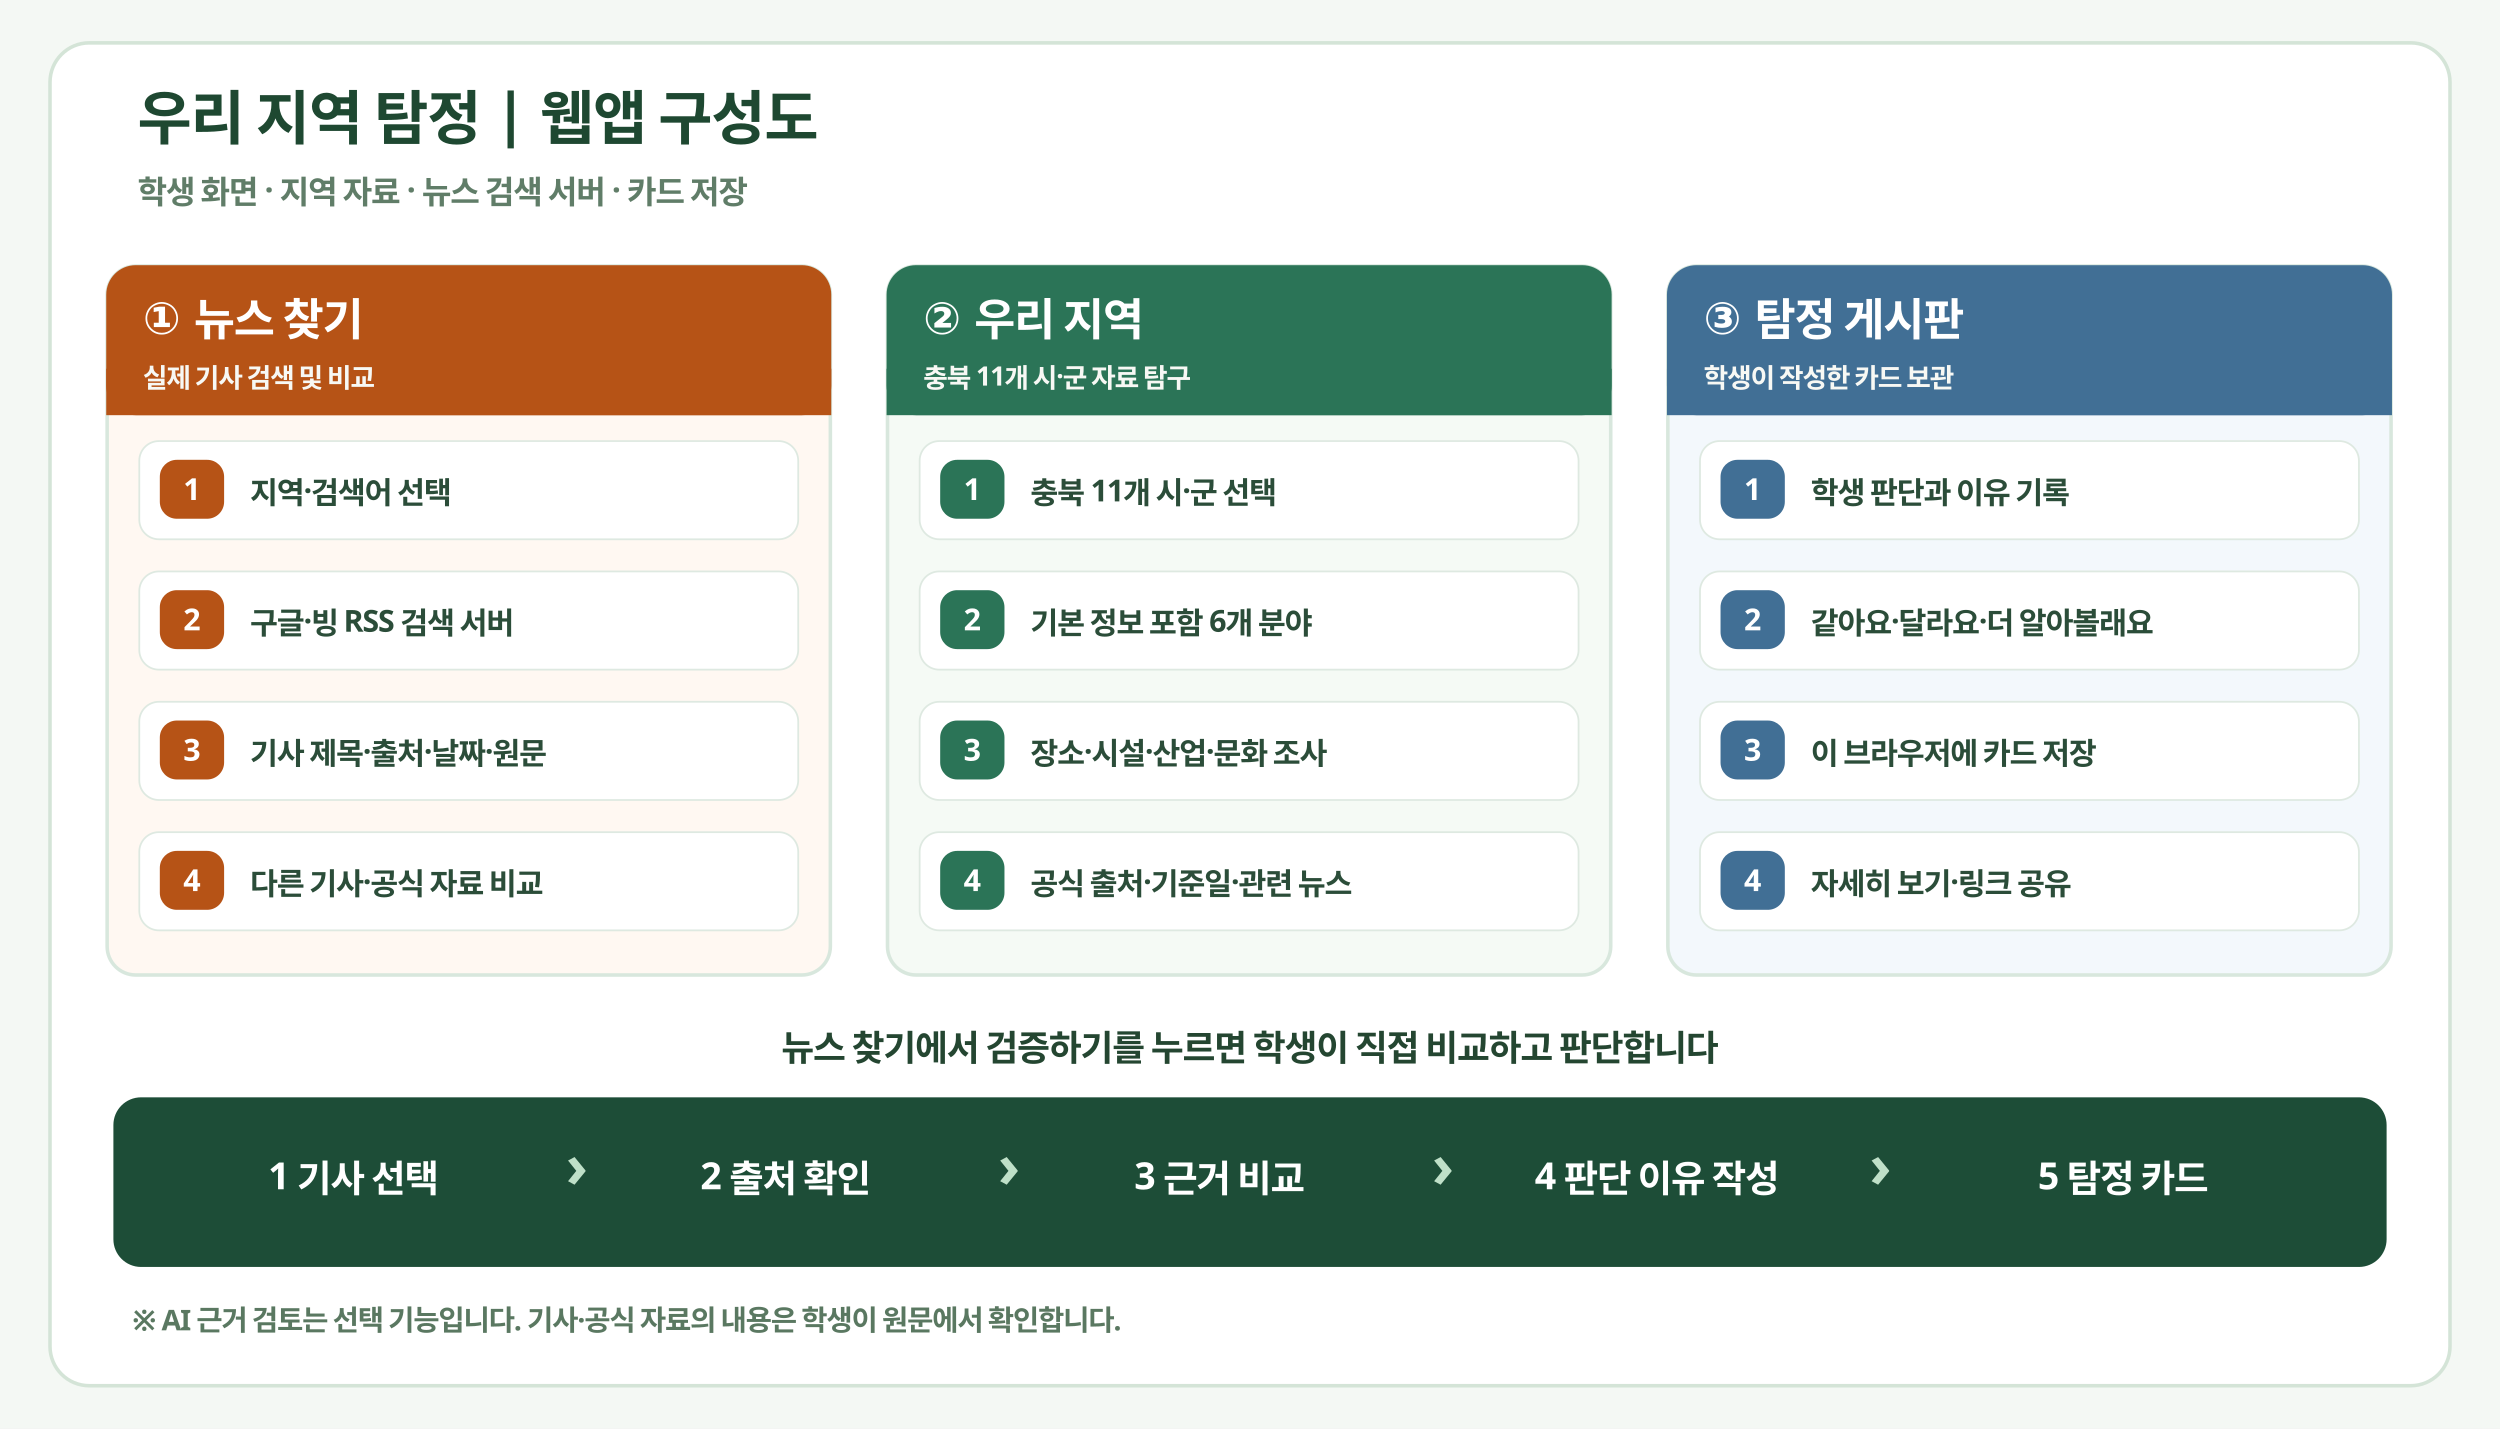
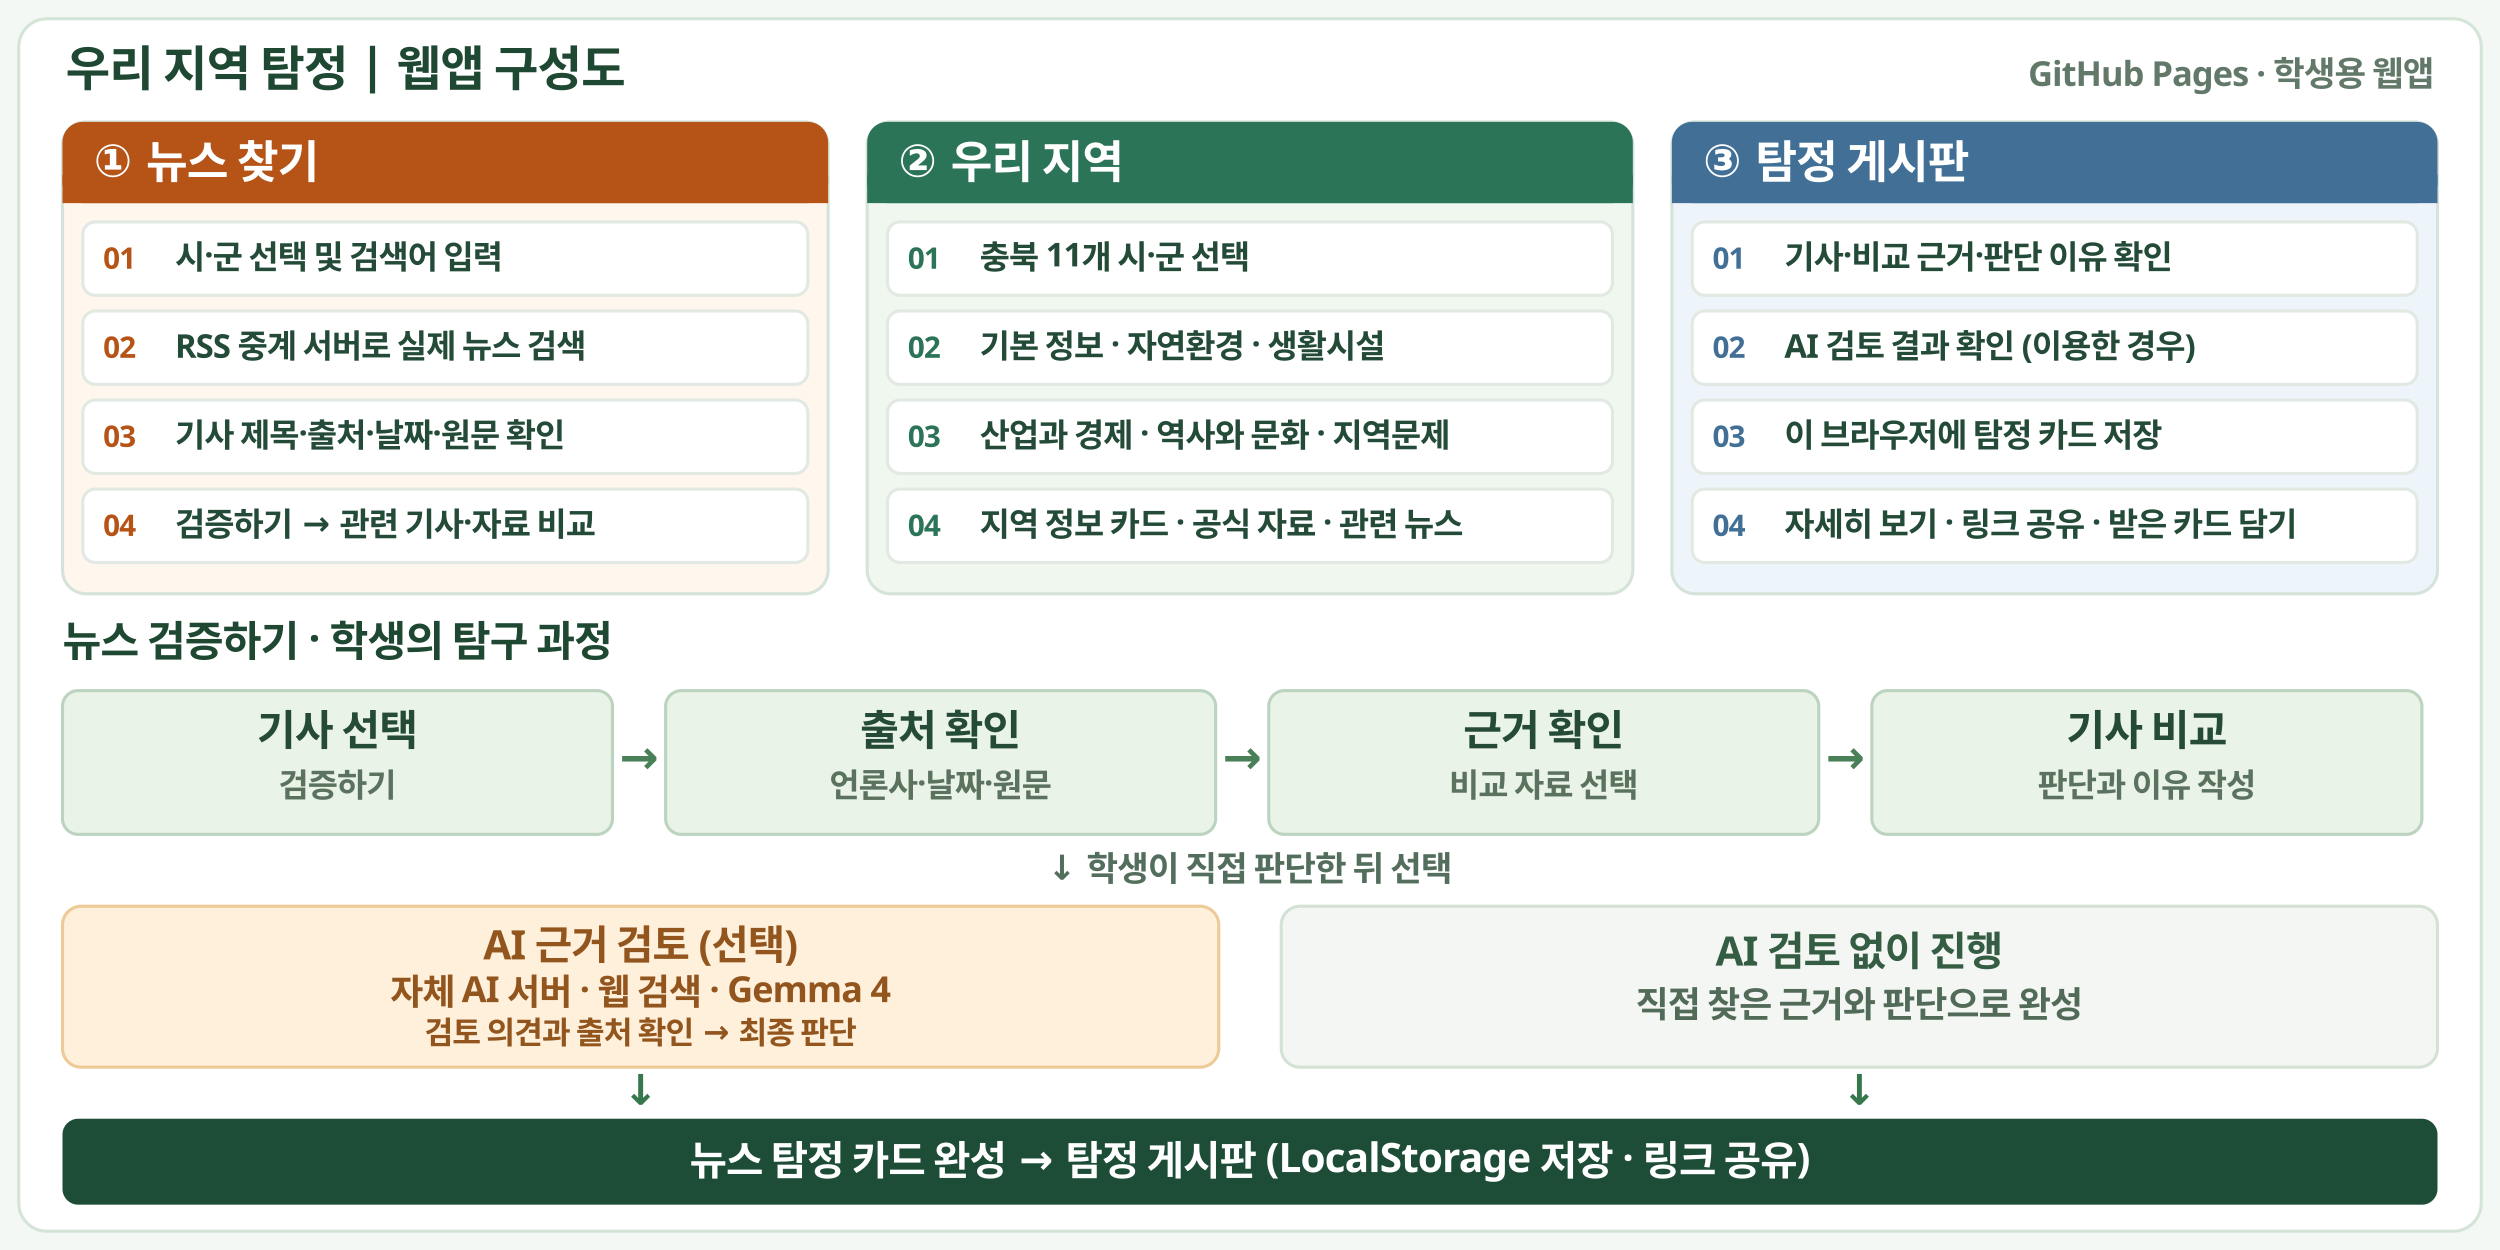
- <svg xmlns="http://www.w3.org/2000/svg" width="1400" height="800" viewBox="0 0 1400 800" role="img" aria-label="우리 지역 탐정 웹앱 구조도. 뉴스 찾기, 우리 지역, 탐정 게시판의 세 메뉴와 기사 검증 및 저장 흐름을 설명한다">
-   <style>text{font-family:Pretendard,"Apple SD Gothic Neo","Malgun Gothic",sans-serif;letter-spacing:-.65px}</style>
-   <rect x="0" y="0" width="1400" height="800" rx="0" fill="#f4f8f4" stroke="none" stroke-width="1.5" />
-   <rect x="28" y="24" width="1344" height="752" rx="22" fill="#fff" stroke="#d4e4d7" stroke-width="2" />
-   <text x="77" y="78" font-size="33" fill="#1e4831" font-weight="900" text-anchor="start">우리 지역 탐정 | 웹앱 구성도</text>
-   <text x="77" y="114" font-size="18" fill="#607d68" font-weight="600" text-anchor="start">학생 화면 · 지역 자료 · 뉴스 검색 서버 · 카드 저장</text>
-   <rect x="60" y="149" width="405" height="397" rx="16" fill="#fff8f2" stroke="#d8e7dd" stroke-width="2" />
-   <rect x="60" y="149" width="405" height="83" rx="16" fill="#b65316" stroke="#b65316" stroke-width="1" />
-   <rect x="60" y="207" width="405" height="25" rx="0" fill="#b65316" stroke="#b65316" stroke-width="1" />
-   <text x="80" y="187" font-size="25" fill="#fff" font-weight="900" text-anchor="start">① 뉴스 찾기</text>
-   <text x="80" y="217" font-size="15" fill="#f7f8f4" font-weight="700" text-anchor="start">실제 기사 검색 및 비교</text>
-   <rect x="78" y="247" width="369" height="55" rx="11" fill="#fff" stroke="#dee9e1" stroke-width="1" />
-   <rect x="90" y="258" width="35" height="32" rx="9" fill="#b65316" stroke="#b65316" stroke-width="1" />
-   <text x="107.5" y="280" font-size="17" fill="#fff" font-weight="850" text-anchor="middle">1</text>
-   <text x="140" y="282" font-size="17" fill="#2b4d39" font-weight="770" text-anchor="start">지역·검색어 선택</text>
-   <rect x="78" y="320" width="369" height="55" rx="11" fill="#fff" stroke="#dee9e1" stroke-width="1" />
-   <rect x="90" y="331" width="35" height="32" rx="9" fill="#b65316" stroke="#b65316" stroke-width="1" />
-   <text x="107.5" y="353" font-size="17" fill="#fff" font-weight="850" text-anchor="middle">2</text>
-   <text x="140" y="355" font-size="17" fill="#2b4d39" font-weight="770" text-anchor="start">구글·빙 RSS 검색 서버</text>
-   <rect x="78" y="393" width="369" height="55" rx="11" fill="#fff" stroke="#dee9e1" stroke-width="1" />
-   <rect x="90" y="404" width="35" height="32" rx="9" fill="#b65316" stroke="#b65316" stroke-width="1" />
-   <text x="107.5" y="426" font-size="17" fill="#fff" font-weight="850" text-anchor="middle">3</text>
-   <text x="140" y="428" font-size="17" fill="#2b4d39" font-weight="770" text-anchor="start">기사 제목·출처·날짜·원문</text>
-   <rect x="78" y="466" width="369" height="55" rx="11" fill="#fff" stroke="#dee9e1" stroke-width="1" />
-   <rect x="90" y="477" width="35" height="32" rx="9" fill="#b65316" stroke="#b65316" stroke-width="1" />
-   <text x="107.5" y="499" font-size="17" fill="#fff" font-weight="850" text-anchor="middle">4</text>
-   <text x="140" y="501" font-size="17" fill="#2b4d39" font-weight="770" text-anchor="start">다른 기사·공식 자료 비교</text>
-   <rect x="497" y="149" width="405" height="397" rx="16" fill="#f5faf5" stroke="#d8e7dd" stroke-width="2" />
-   <rect x="497" y="149" width="405" height="83" rx="16" fill="#2b7457" stroke="#2b7457" stroke-width="1" />
-   <rect x="497" y="207" width="405" height="25" rx="0" fill="#2b7457" stroke="#2b7457" stroke-width="1" />
-   <text x="517" y="187" font-size="25" fill="#fff" font-weight="900" text-anchor="start">② 우리 지역</text>
-   <text x="517" y="217" font-size="15" fill="#f7f8f4" font-weight="700" text-anchor="start">충북 11개 시·군 자료 탐구</text>
-   <rect x="515" y="247" width="369" height="55" rx="11" fill="#fff" stroke="#dee9e1" stroke-width="1" />
-   <rect x="527" y="258" width="35" height="32" rx="9" fill="#2b7457" stroke="#2b7457" stroke-width="1" />
-   <text x="544.5" y="280" font-size="17" fill="#fff" font-weight="850" text-anchor="middle">1</text>
-   <text x="577" y="282" font-size="17" fill="#2b4d39" font-weight="770" text-anchor="start">충북 11개 시·군 선택</text>
-   <rect x="515" y="320" width="369" height="55" rx="11" fill="#fff" stroke="#dee9e1" stroke-width="1" />
-   <rect x="527" y="331" width="35" height="32" rx="9" fill="#2b7457" stroke="#2b7457" stroke-width="1" />
-   <text x="544.5" y="353" font-size="17" fill="#fff" font-weight="850" text-anchor="middle">2</text>
-   <text x="577" y="355" font-size="17" fill="#2b4d39" font-weight="770" text-anchor="start">기본 정보 포함 6개 분야</text>
-   <rect x="515" y="393" width="369" height="55" rx="11" fill="#fff" stroke="#dee9e1" stroke-width="1" />
-   <rect x="527" y="404" width="35" height="32" rx="9" fill="#2b7457" stroke="#2b7457" stroke-width="1" />
-   <text x="544.5" y="426" font-size="17" fill="#fff" font-weight="850" text-anchor="middle">3</text>
-   <text x="577" y="428" font-size="17" fill="#2b4d39" font-weight="770" text-anchor="start">장소·시설·산업·문화 조사</text>
-   <rect x="515" y="466" width="369" height="55" rx="11" fill="#fff" stroke="#dee9e1" stroke-width="1" />
-   <rect x="527" y="477" width="35" height="32" rx="9" fill="#2b7457" stroke="#2b7457" stroke-width="1" />
-   <text x="544.5" y="499" font-size="17" fill="#fff" font-weight="850" text-anchor="middle">4</text>
-   <text x="577" y="501" font-size="17" fill="#2b4d39" font-weight="770" text-anchor="start">공식 출처·기준일·관련 뉴스</text>
-   <rect x="934" y="149" width="405" height="397" rx="16" fill="#f3f8fc" stroke="#d8e7dd" stroke-width="2" />
-   <rect x="934" y="149" width="405" height="83" rx="16" fill="#416f95" stroke="#416f95" stroke-width="1" />
-   <rect x="934" y="207" width="405" height="25" rx="0" fill="#416f95" stroke="#416f95" stroke-width="1" />
-   <text x="954" y="187" font-size="25" fill="#fff" font-weight="900" text-anchor="start">③ 탐정 게시판</text>
-   <text x="954" y="217" font-size="15" fill="#f7f8f4" font-weight="700" text-anchor="start">학생이 작성한 카드 보관</text>
-   <rect x="952" y="247" width="369" height="55" rx="11" fill="#fff" stroke="#dee9e1" stroke-width="1" />
-   <rect x="964" y="258" width="35" height="32" rx="9" fill="#416f95" stroke="#416f95" stroke-width="1" />
-   <text x="981.5" y="280" font-size="17" fill="#fff" font-weight="850" text-anchor="middle">1</text>
-   <text x="1014" y="282" font-size="17" fill="#2b4d39" font-weight="770" text-anchor="start">학생 판단과 이유 기록</text>
-   <rect x="952" y="320" width="369" height="55" rx="11" fill="#fff" stroke="#dee9e1" stroke-width="1" />
-   <rect x="964" y="331" width="35" height="32" rx="9" fill="#416f95" stroke="#416f95" stroke-width="1" />
-   <text x="981.5" y="353" font-size="17" fill="#fff" font-weight="850" text-anchor="middle">2</text>
-   <text x="1014" y="355" font-size="17" fill="#2b4d39" font-weight="770" text-anchor="start">같아요·달라요·더 알아볼래요</text>
-   <rect x="952" y="393" width="369" height="55" rx="11" fill="#fff" stroke="#dee9e1" stroke-width="1" />
-   <rect x="964" y="404" width="35" height="32" rx="9" fill="#416f95" stroke="#416f95" stroke-width="1" />
-   <text x="981.5" y="426" font-size="17" fill="#fff" font-weight="850" text-anchor="middle">3</text>
-   <text x="1014" y="428" font-size="17" fill="#2b4d39" font-weight="770" text-anchor="start">이 브라우저에 카드 저장</text>
-   <rect x="952" y="466" width="369" height="55" rx="11" fill="#fff" stroke="#dee9e1" stroke-width="1" />
-   <rect x="964" y="477" width="35" height="32" rx="9" fill="#416f95" stroke="#416f95" stroke-width="1" />
-   <text x="981.5" y="499" font-size="17" fill="#fff" font-weight="850" text-anchor="middle">4</text>
-   <text x="1014" y="501" font-size="17" fill="#2b4d39" font-weight="770" text-anchor="start">자세히 보기·링크 공유</text>
-   <text x="700" y="594" font-size="20" fill="#244631" font-weight="750" text-anchor="middle">뉴스 찾기에서 검증하기를 누르면 학생이 직접 비교하고 판단합니다</text>
-   <rect x="64" y="615" width="1272" height="94" rx="15" fill="#1d4d37" stroke="#1d4d37" stroke-width="1" />
-   <text x="198" y="666" font-size="21" fill="#fff" font-weight="850" text-anchor="middle">1  기사 선택</text>
-   <text x="323" y="665" font-size="34" fill="#bfe0c8" font-weight="900" text-anchor="middle">›</text>
-   <text x="440" y="666" font-size="21" fill="#fff" font-weight="850" text-anchor="middle">2  출처 확인</text>
-   <text x="565" y="665" font-size="34" fill="#bfe0c8" font-weight="900" text-anchor="middle">›</text>
-   <text x="683" y="666" font-size="21" fill="#fff" font-weight="850" text-anchor="middle">3  근거 비교</text>
-   <text x="808" y="665" font-size="34" fill="#bfe0c8" font-weight="900" text-anchor="middle">›</text>
-   <text x="928" y="666" font-size="21" fill="#fff" font-weight="850" text-anchor="middle">4  판단 이유 작성</text>
-   <text x="1053" y="665" font-size="34" fill="#bfe0c8" font-weight="900" text-anchor="middle">›</text>
-   <text x="1189" y="666" font-size="21" fill="#fff" font-weight="850" text-anchor="middle">5  탐정 카드</text>
-   <text x="74" y="745" font-size="16" fill="#5a7861" font-weight="580" text-anchor="start">※ AI 근거 검토는 선택 기능입니다. 기사·공식 자료의 내용은 학생이 원문에서 확인합니다.</text>
+ <svg xmlns="http://www.w3.org/2000/svg" width="1600" height="800" viewBox="0 0 1600 800" role="img" aria-label="우리 지역 탐정의 세 메뉴, 학생의 기사 검증, 선택적 AI 검토 및 카드 저장 흐름">
+   <style>text{font-family:Pretendard,'Malgun Gothic','Apple SD Gothic Neo',sans-serif;letter-spacing:-.6px}</style>
+   <rect x="0" y="0" width="1600" height="800" rx="0" fill="#f4f8f4" stroke="none" stroke-width="2" />
+   <rect x="12" y="12" width="1576" height="776" rx="18" fill="#fff" stroke="#d4e4d7" stroke-width="2" />
+   <text x="42" y="55" font-size="31" fill="#1e4831" font-weight="900" text-anchor="start">우리 지역 탐정 | 웹앱 구성도</text>
+   <text x="1558" y="55" font-size="22" fill="#62796a" font-weight="650" text-anchor="end">GitHub Pages · 학생용 웹앱</text>
+   <rect x="40" y="78" width="490" height="302" rx="15" fill="#fff6ed" stroke="#d5e3da" stroke-width="2" />
+   <rect x="40" y="78" width="490" height="52" rx="13" fill="#b65316" stroke="none" stroke-width="2" />
+   <rect x="40" y="112" width="490" height="18" rx="0" fill="#b65316" stroke="none" stroke-width="2" />
+   <text x="60" y="113" font-size="29" fill="#fff" font-weight="900" text-anchor="start">① 뉴스 찾기</text>
+   <rect x="53" y="142" width="464" height="47" rx="8" fill="#fff" stroke="#e1e9e2" stroke-width="2" />
+   <text x="66" y="172" font-size="19" fill="#b65316" font-weight="900" text-anchor="start">01</text>
+   <text x="112" y="172" font-size="21" fill="#244b38" font-weight="740" text-anchor="start">시·군 선택 및 검색어 입력</text>
+   <rect x="53" y="199" width="464" height="47" rx="8" fill="#fff" stroke="#e1e9e2" stroke-width="2" />
+   <text x="66" y="229" font-size="19" fill="#b65316" font-weight="900" text-anchor="start">02</text>
+   <text x="112" y="229" font-size="21" fill="#244b38" font-weight="740" text-anchor="start">RSS 중계 서버로 실제 뉴스 검색</text>
+   <rect x="53" y="256" width="464" height="47" rx="8" fill="#fff" stroke="#e1e9e2" stroke-width="2" />
+   <text x="66" y="286" font-size="19" fill="#b65316" font-weight="900" text-anchor="start">03</text>
+   <text x="112" y="286" font-size="21" fill="#244b38" font-weight="740" text-anchor="start">기사 제목·출처·날짜·원문 확인</text>
+   <rect x="53" y="313" width="464" height="47" rx="8" fill="#fff" stroke="#e1e9e2" stroke-width="2" />
+   <text x="66" y="343" font-size="19" fill="#b65316" font-weight="900" text-anchor="start">04</text>
+   <text x="112" y="343" font-size="21" fill="#244b38" font-weight="740" text-anchor="start">검증하기 → 관련 기사·자료 비교</text>
+   <rect x="555" y="78" width="490" height="302" rx="15" fill="#f0f7ef" stroke="#d5e3da" stroke-width="2" />
+   <rect x="555" y="78" width="490" height="52" rx="13" fill="#2b7457" stroke="none" stroke-width="2" />
+   <rect x="555" y="112" width="490" height="18" rx="0" fill="#2b7457" stroke="none" stroke-width="2" />
+   <text x="575" y="113" font-size="29" fill="#fff" font-weight="900" text-anchor="start">② 우리 지역</text>
+   <rect x="568" y="142" width="464" height="47" rx="8" fill="#fff" stroke="#e1e9e2" stroke-width="2" />
+   <text x="581" y="172" font-size="19" fill="#2b7457" font-weight="900" text-anchor="start">01</text>
+   <text x="627" y="172" font-size="21" fill="#244b38" font-weight="740" text-anchor="start">충북 11개 시·군 선택</text>
+   <rect x="568" y="199" width="464" height="47" rx="8" fill="#fff" stroke="#e1e9e2" stroke-width="2" />
+   <text x="581" y="229" font-size="19" fill="#2b7457" font-weight="900" text-anchor="start">02</text>
+   <text x="627" y="229" font-size="21" fill="#244b38" font-weight="740" text-anchor="start">기본 정보 · 자연환경 · 생활시설</text>
+   <rect x="568" y="256" width="464" height="47" rx="8" fill="#fff" stroke="#e1e9e2" stroke-width="2" />
+   <text x="581" y="286" font-size="19" fill="#2b7457" font-weight="900" text-anchor="start">03</text>
+   <text x="627" y="286" font-size="21" fill="#244b38" font-weight="740" text-anchor="start">산업과 경제 · 역사와 문화 · 지역문제</text>
+   <rect x="568" y="313" width="464" height="47" rx="8" fill="#fff" stroke="#e1e9e2" stroke-width="2" />
+   <text x="581" y="343" font-size="19" fill="#2b7457" font-weight="900" text-anchor="start">04</text>
+   <text x="627" y="343" font-size="21" fill="#244b38" font-weight="740" text-anchor="start">지역 정보 카드 · 공식 자료 · 관련 뉴스</text>
+   <rect x="1070" y="78" width="490" height="302" rx="15" fill="#eef5fa" stroke="#d5e3da" stroke-width="2" />
+   <rect x="1070" y="78" width="490" height="52" rx="13" fill="#416f95" stroke="none" stroke-width="2" />
+   <rect x="1070" y="112" width="490" height="18" rx="0" fill="#416f95" stroke="none" stroke-width="2" />
+   <text x="1090" y="113" font-size="29" fill="#fff" font-weight="900" text-anchor="start">③ 탐정 게시판</text>
+   <rect x="1083" y="142" width="464" height="47" rx="8" fill="#fff" stroke="#e1e9e2" stroke-width="2" />
+   <text x="1096" y="172" font-size="19" fill="#416f95" font-weight="900" text-anchor="start">01</text>
+   <text x="1142" y="172" font-size="21" fill="#244b38" font-weight="740" text-anchor="start">기사·비교 근거·판단 이유 확인</text>
+   <rect x="1083" y="199" width="464" height="47" rx="8" fill="#fff" stroke="#e1e9e2" stroke-width="2" />
+   <text x="1096" y="229" font-size="19" fill="#416f95" font-weight="900" text-anchor="start">02</text>
+   <text x="1142" y="229" font-size="21" fill="#244b38" font-weight="740" text-anchor="start">AI 검토 결과 확인 (이용한 경우)</text>
+   <rect x="1083" y="256" width="464" height="47" rx="8" fill="#fff" stroke="#e1e9e2" stroke-width="2" />
+   <text x="1096" y="286" font-size="19" fill="#416f95" font-weight="900" text-anchor="start">03</text>
+   <text x="1142" y="286" font-size="21" fill="#244b38" font-weight="740" text-anchor="start">이 브라우저에 탐정 카드 저장</text>
+   <rect x="1083" y="313" width="464" height="47" rx="8" fill="#fff" stroke="#e1e9e2" stroke-width="2" />
+   <text x="1096" y="343" font-size="19" fill="#416f95" font-weight="900" text-anchor="start">04</text>
+   <text x="1142" y="343" font-size="21" fill="#244b38" font-weight="740" text-anchor="start">자세히 보기 · 링크 공유 · 받은 카드 담기</text>
+   <text x="40" y="420" font-size="27" fill="#1e4831" font-weight="900" text-anchor="start">뉴스 검증하기 · 학생의 탐구 과정</text>
+   <rect x="40" y="442" width="352" height="92" rx="10" fill="#eaf3e8" stroke="#bcd4bf" stroke-width="2" />
+   <text x="216" y="477" font-size="27" fill="#254b36" font-weight="900" text-anchor="middle">기사 선택</text>
+   <text x="216" y="510" font-size="21" fill="#5a725e" font-weight="650" text-anchor="middle">검증하기</text>
+   <text x="409" y="495" font-size="30" fill="#4a8057" font-weight="900" text-anchor="middle">→</text>
+   <rect x="426" y="442" width="352" height="92" rx="10" fill="#eaf3e8" stroke="#bcd4bf" stroke-width="2" />
+   <text x="602" y="477" font-size="27" fill="#254b36" font-weight="900" text-anchor="middle">출처 확인</text>
+   <text x="602" y="510" font-size="21" fill="#5a725e" font-weight="650" text-anchor="middle">언론사·날짜·원문</text>
+   <text x="795" y="495" font-size="30" fill="#4a8057" font-weight="900" text-anchor="middle">→</text>
+   <rect x="812" y="442" width="352" height="92" rx="10" fill="#eaf3e8" stroke="#bcd4bf" stroke-width="2" />
+   <text x="988" y="477" font-size="27" fill="#254b36" font-weight="900" text-anchor="middle">근거 확인</text>
+   <text x="988" y="510" font-size="21" fill="#5a725e" font-weight="650" text-anchor="middle">비교 자료 선택</text>
+   <text x="1181" y="495" font-size="30" fill="#4a8057" font-weight="900" text-anchor="middle">→</text>
+   <rect x="1198" y="442" width="352" height="92" rx="10" fill="#eaf3e8" stroke="#bcd4bf" stroke-width="2" />
+   <text x="1374" y="477" font-size="27" fill="#254b36" font-weight="900" text-anchor="middle">기사 비교</text>
+   <text x="1374" y="510" font-size="21" fill="#5a725e" font-weight="650" text-anchor="middle">판단과 이유 작성</text>
+   <text x="800" y="563" font-size="22" fill="#536e5c" font-weight="750" text-anchor="middle">↓ 학생이 직접 판단한 뒤 선택</text>
+   <rect x="40" y="580" width="740" height="103" rx="12" fill="#fff0dc" stroke="#edca97" stroke-width="2" />
+   <text x="410" y="614" font-size="26" fill="#92551d" font-weight="900" text-anchor="middle">AI 근거 검토 (선택)</text>
+   <text x="410" y="643" font-size="23" fill="#92551d" font-weight="750" text-anchor="middle">자체 AI 서버 · 웹 검색 · Gemma 4</text>
+   <text x="410" y="668" font-size="20" fill="#92551d" font-weight="650" text-anchor="middle">검토 의견과 출처 확인 → 최종 판단</text>
+   <rect x="820" y="580" width="740" height="103" rx="12" fill="#f3f6f3" stroke="#d4e1d5" stroke-width="2" />
+   <text x="1190" y="618" font-size="26" fill="#355d43" font-weight="900" text-anchor="middle">AI 검토 없이 진행</text>
+   <text x="1190" y="651" font-size="23" fill="#526b58" font-weight="750" text-anchor="middle">직접 찾은 근거와 판단으로 완성</text>
+   <text x="410" y="707" font-size="27" fill="#36784c" font-weight="900" text-anchor="middle">↓</text>
+   <text x="1190" y="707" font-size="27" fill="#36784c" font-weight="900" text-anchor="middle">↓</text>
+   <rect x="40" y="716" width="1520" height="55" rx="10" fill="#1d4d37" stroke="none" stroke-width="2" />
+   <text x="800" y="752" font-size="26" fill="#fff" font-weight="850" text-anchor="middle">뉴스 탐정 카드 완성 → 탐정 게시판 (LocalStorage 저장 · 링크 공유)</text>
</svg>
